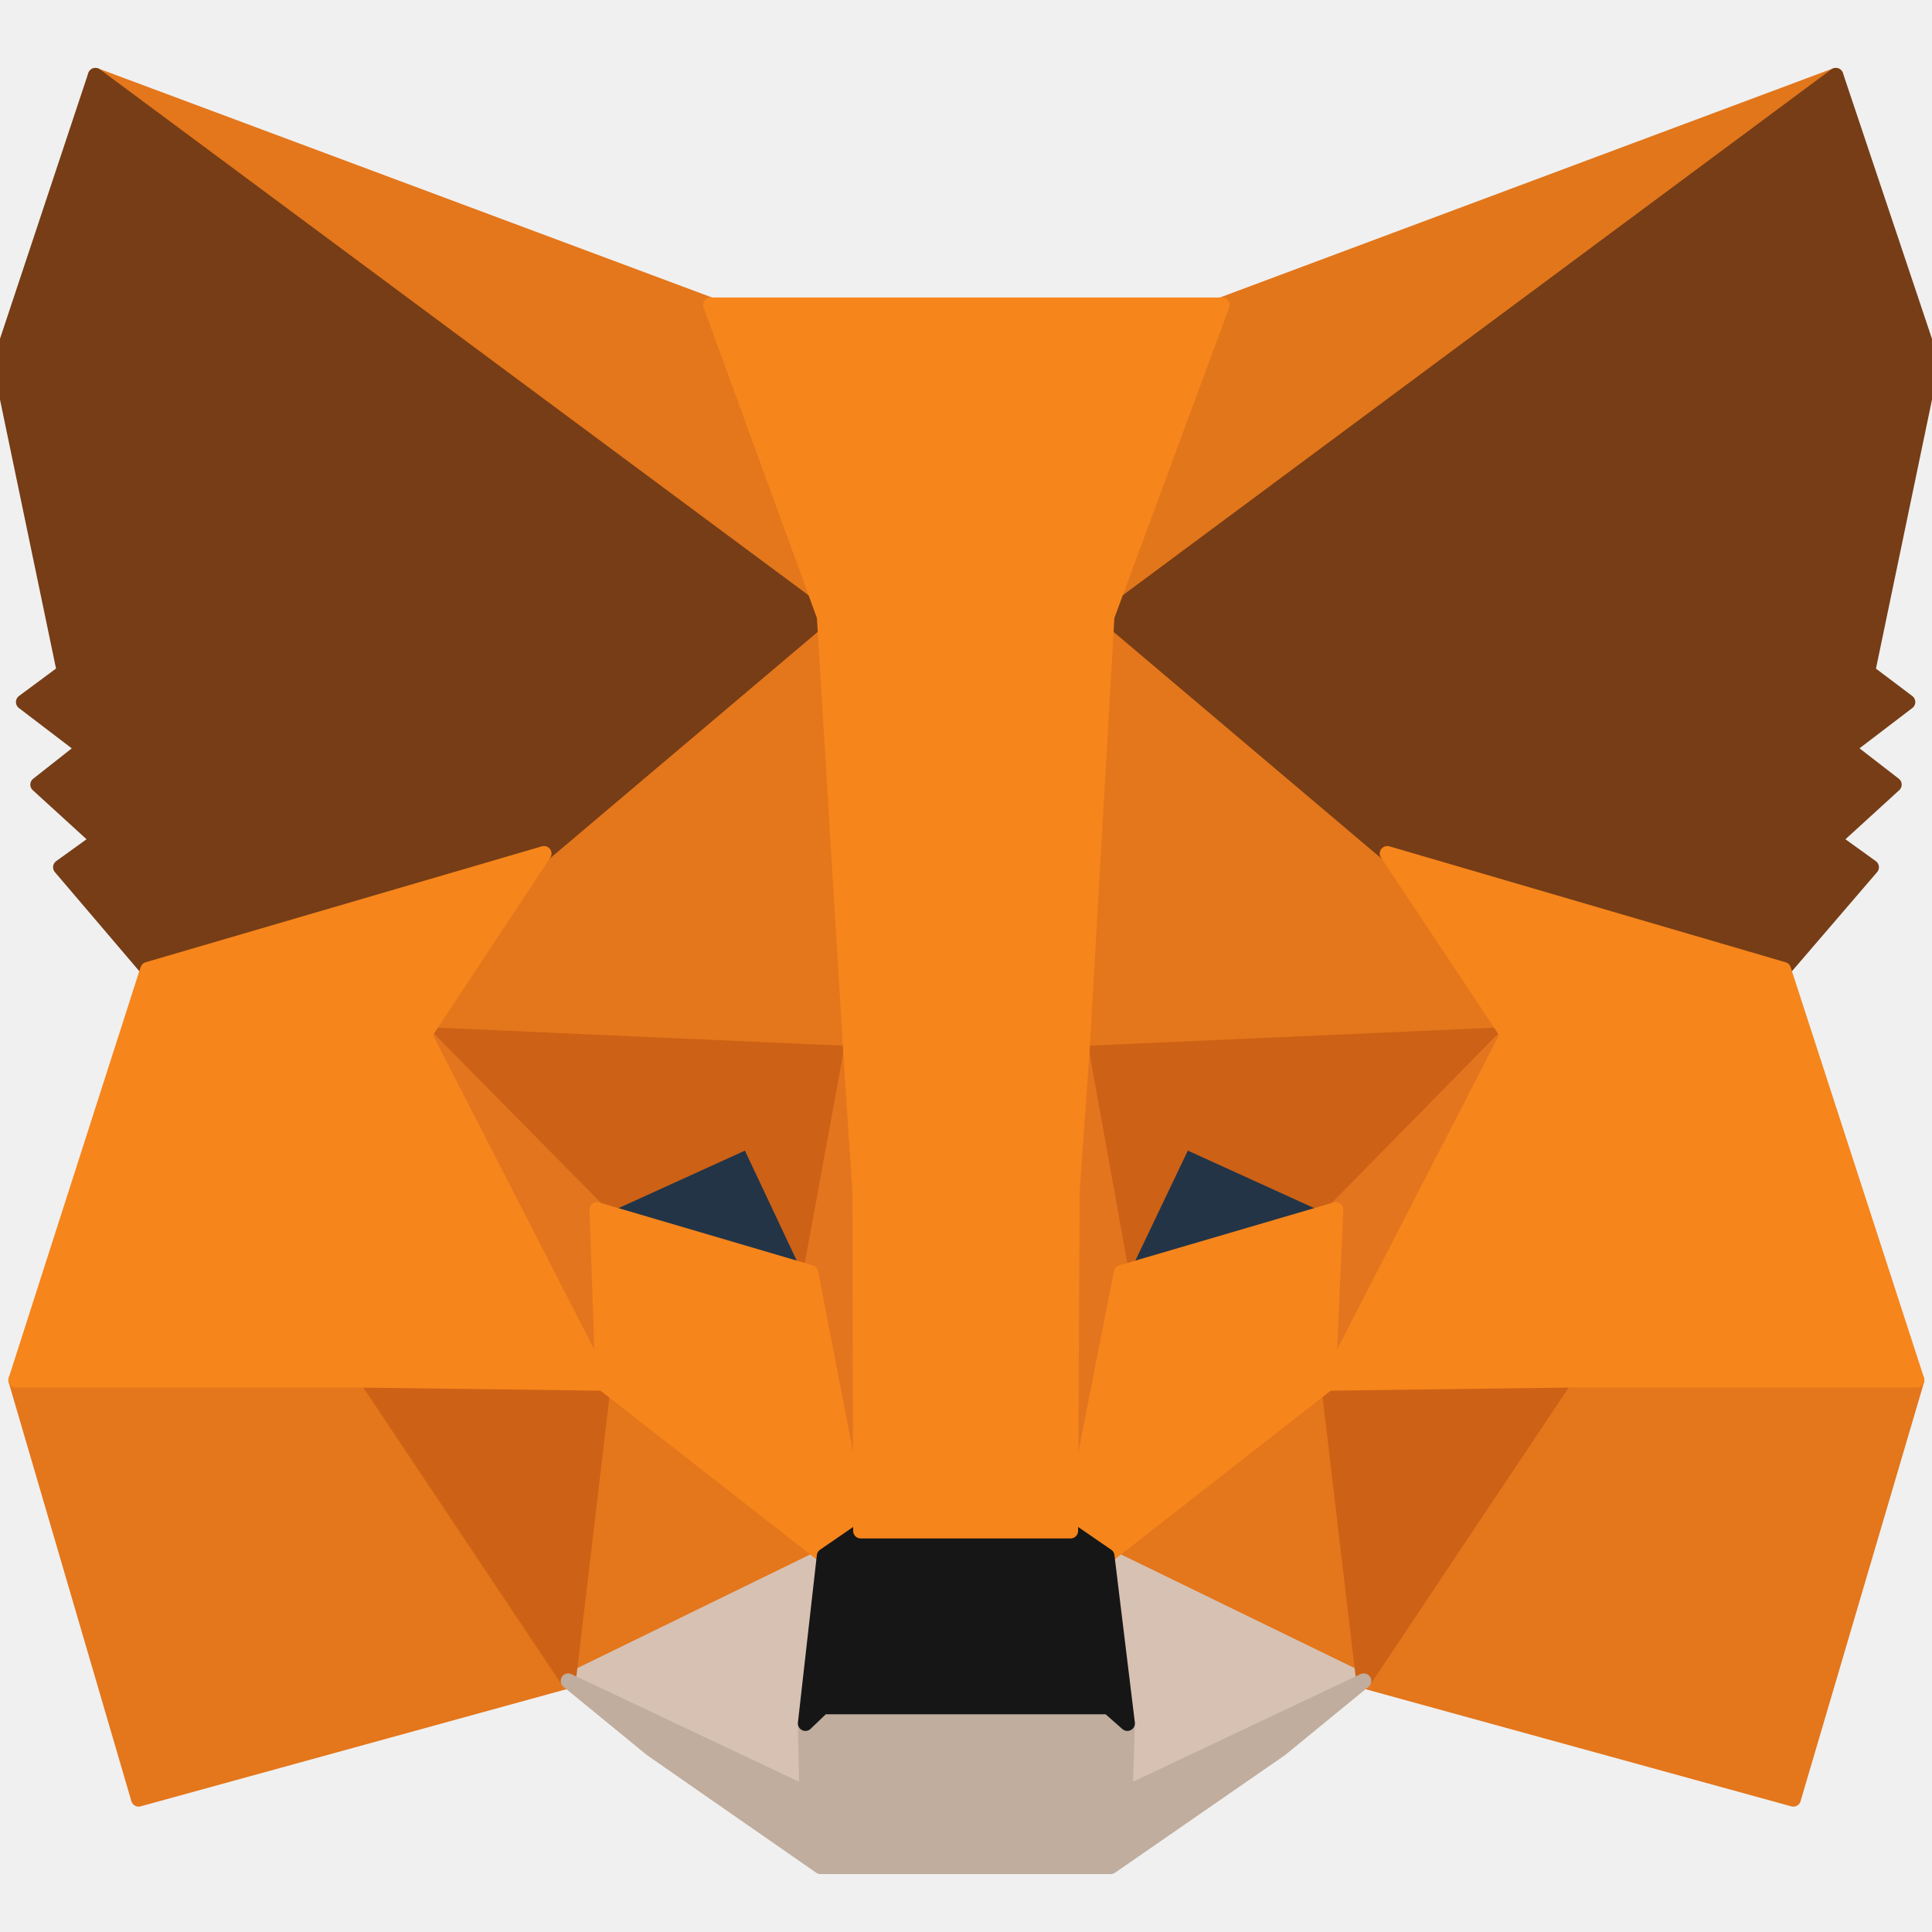
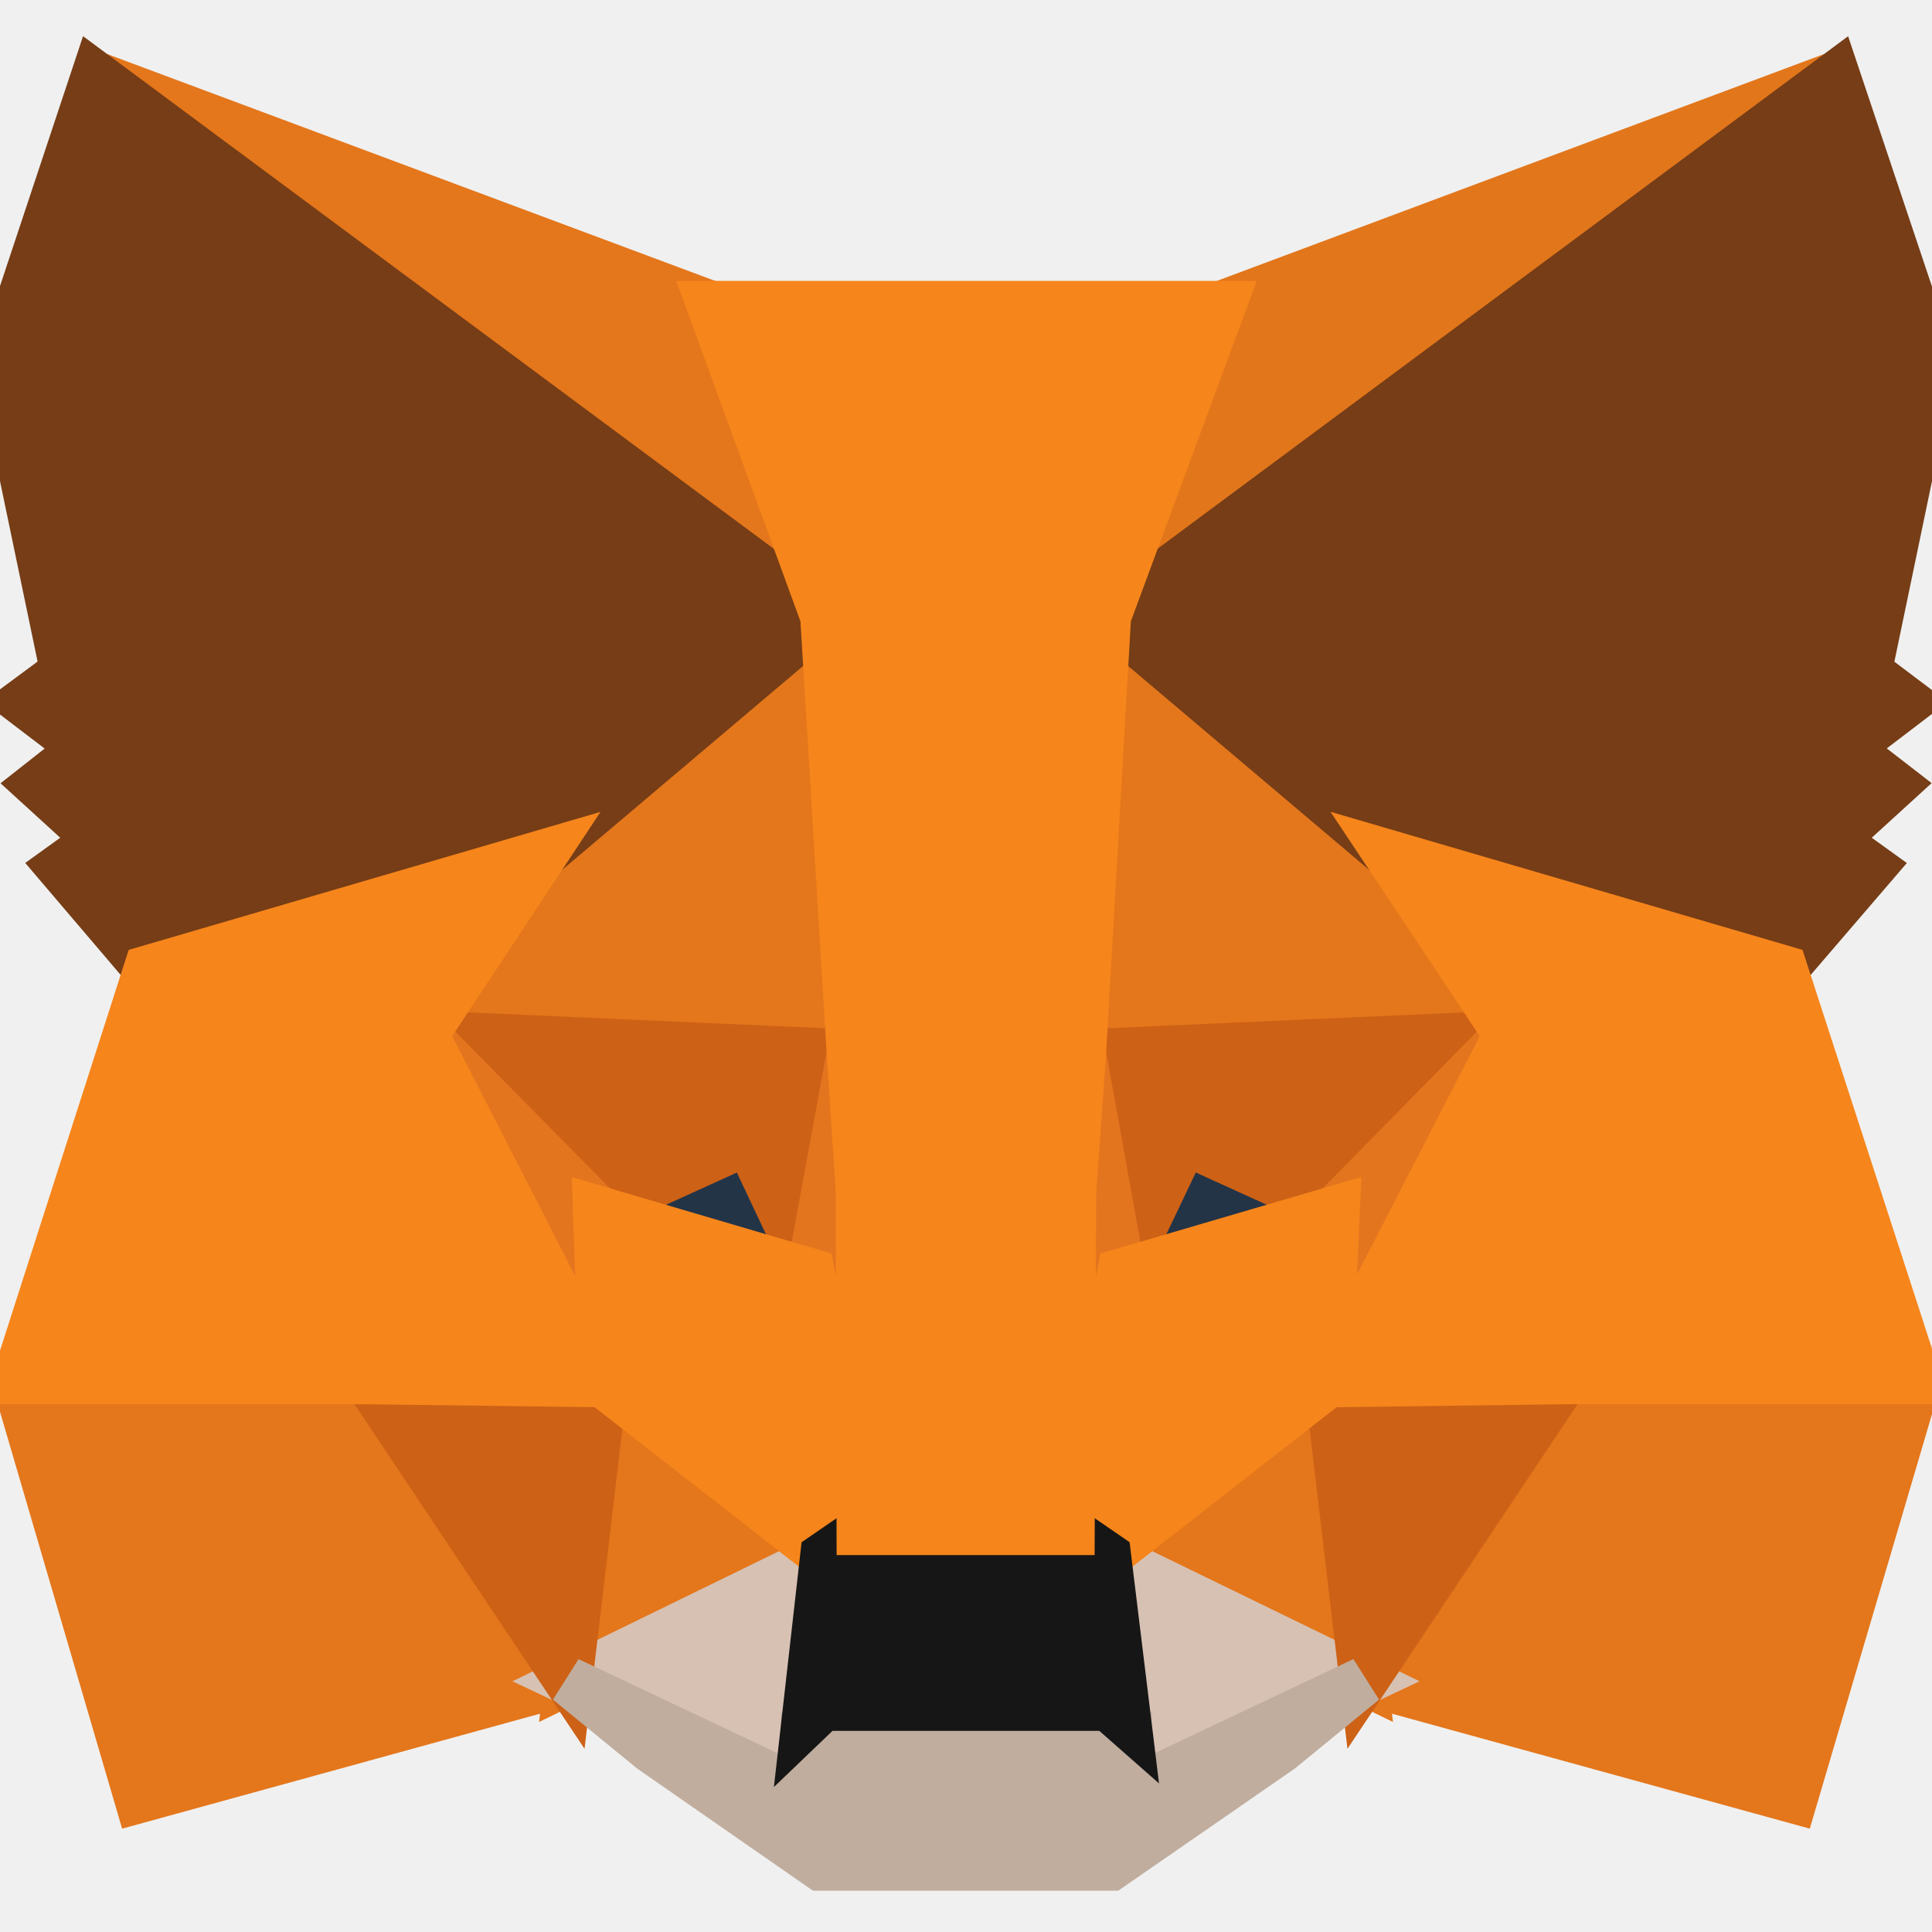
<svg xmlns="http://www.w3.org/2000/svg" width="40" height="40" viewBox="0 0 40 40" fill="none">
  <g clip-path="url(#clip0_1949_3482)">
-     <path d="M38.008 1.562L22.4 13.155L25.286 6.315L38.008 1.562Z" fill="#E2761B" stroke="#E2761B" stroke-width="0.312" stroke-linecap="round" stroke-linejoin="round" />
-     <path d="M1.976 1.562L17.459 13.264L14.714 6.315L1.976 1.562Z" fill="#E4761B" stroke="#E4761B" stroke-width="0.312" stroke-linecap="round" stroke-linejoin="round" />
-     <path d="M32.392 28.433L28.235 34.801L37.129 37.248L39.686 28.574L32.392 28.433Z" fill="#E4761B" stroke="#E4761B" stroke-width="0.312" stroke-linecap="round" stroke-linejoin="round" />
-     <path d="M0.329 28.574L2.87 37.248L11.764 34.801L7.608 28.433L0.329 28.574Z" fill="#E4761B" stroke="#E4761B" stroke-width="0.312" stroke-linecap="round" stroke-linejoin="round" />
-     <path d="M11.263 17.672L8.784 21.421L17.616 21.813L17.302 12.323L11.263 17.672Z" fill="#E4761B" stroke="#E4761B" stroke-width="0.312" stroke-linecap="round" stroke-linejoin="round" />
-     <path d="M28.721 17.673L22.604 12.214L22.4 21.814L31.216 21.422L28.721 17.673Z" fill="#E4761B" stroke="#E4761B" stroke-width="0.312" stroke-linecap="round" stroke-linejoin="round" />
-     <path d="M11.764 34.801L17.066 32.213L12.486 28.637L11.764 34.801Z" fill="#E4761B" stroke="#E4761B" stroke-width="0.312" stroke-linecap="round" stroke-linejoin="round" />
-     <path d="M22.918 32.213L28.235 34.801L27.498 28.637L22.918 32.213Z" fill="#E4761B" stroke="#E4761B" stroke-width="0.312" stroke-linecap="round" stroke-linejoin="round" />
-     <path d="M28.235 34.802L22.918 32.214L23.341 35.681L23.294 37.139L28.235 34.802Z" fill="#D7C1B3" stroke="#D7C1B3" stroke-width="0.312" stroke-linecap="round" stroke-linejoin="round" />
-     <path d="M11.765 34.802L16.706 37.139L16.674 35.681L17.067 32.214L11.765 34.802Z" fill="#D7C1B3" stroke="#D7C1B3" stroke-width="0.312" stroke-linecap="round" stroke-linejoin="round" />
-     <path d="M16.784 26.347L12.361 25.045L15.482 23.617L16.784 26.347Z" fill="#233447" stroke="#233447" stroke-width="0.312" stroke-linecap="round" stroke-linejoin="round" />
-     <path d="M23.2 26.347L24.502 23.617L27.639 25.045L23.2 26.347Z" fill="#233447" stroke="#233447" stroke-width="0.312" stroke-linecap="round" stroke-linejoin="round" />
-     <path d="M11.765 34.801L12.518 28.433L7.608 28.574L11.765 34.801Z" fill="#CD6116" stroke="#CD6116" stroke-width="0.312" stroke-linecap="round" stroke-linejoin="round" />
-     <path d="M27.482 28.433L28.235 34.801L32.392 28.574L27.482 28.433Z" fill="#CD6116" stroke="#CD6116" stroke-width="0.312" stroke-linecap="round" stroke-linejoin="round" />
-     <path d="M31.216 21.421L22.4 21.813L23.216 26.346L24.518 23.617L27.655 25.044L31.216 21.421Z" fill="#CD6116" stroke="#CD6116" stroke-width="0.312" stroke-linecap="round" stroke-linejoin="round" />
-     <path d="M12.361 25.044L15.498 23.617L16.784 26.346L17.616 21.813L8.784 21.421L12.361 25.044Z" fill="#CD6116" stroke="#CD6116" stroke-width="0.312" stroke-linecap="round" stroke-linejoin="round" />
-     <path d="M8.784 21.421L12.486 28.637L12.361 25.044L8.784 21.421Z" fill="#E4751F" stroke="#E4751F" stroke-width="0.312" stroke-linecap="round" stroke-linejoin="round" />
-     <path d="M27.655 25.044L27.498 28.637L31.216 21.421L27.655 25.044Z" fill="#E4751F" stroke="#E4751F" stroke-width="0.312" stroke-linecap="round" stroke-linejoin="round" />
-     <path d="M17.616 21.814L16.785 26.347L17.82 31.696L18.055 24.653L17.616 21.814Z" fill="#E4751F" stroke="#E4751F" stroke-width="0.312" stroke-linecap="round" stroke-linejoin="round" />
-     <path d="M22.4 21.814L21.977 24.637L22.165 31.696L23.216 26.347L22.4 21.814Z" fill="#E4751F" stroke="#E4751F" stroke-width="0.312" stroke-linecap="round" stroke-linejoin="round" />
-     <path d="M23.216 26.347L22.165 31.696L22.918 32.214L27.498 28.637L27.655 25.045L23.216 26.347Z" fill="#F6851B" stroke="#F6851B" stroke-width="0.312" stroke-linecap="round" stroke-linejoin="round" />
-     <path d="M12.361 25.045L12.486 28.637L17.067 32.214L17.82 31.696L16.784 26.347L12.361 25.045Z" fill="#F6851B" stroke="#F6851B" stroke-width="0.312" stroke-linecap="round" stroke-linejoin="round" />
-     <path d="M23.294 37.139L23.341 35.68L22.949 35.335H17.035L16.674 35.68L16.706 37.139L11.765 34.802L13.49 36.214L16.988 38.645H22.996L26.51 36.214L28.235 34.802L23.294 37.139Z" fill="#C0AD9E" stroke="#C0AD9E" stroke-width="0.312" stroke-linecap="round" stroke-linejoin="round" />
-     <path d="M22.918 32.214L22.165 31.696H17.82L17.067 32.214L16.675 35.681L17.035 35.336H22.949L23.341 35.681L22.918 32.214Z" fill="#161616" stroke="#161616" stroke-width="0.312" stroke-linecap="round" stroke-linejoin="round" />
-     <path d="M38.667 13.908L40 7.508L38.008 1.562L22.918 12.762L28.722 17.672L36.926 20.072L38.745 17.955L37.961 17.39L39.216 16.245L38.243 15.492L39.498 14.535L38.667 13.908Z" fill="#763D16" stroke="#763D16" stroke-width="0.312" stroke-linecap="round" stroke-linejoin="round" />
-     <path d="M0 7.508L1.333 13.908L0.486 14.535L1.741 15.492L0.784 16.245L2.039 17.39L1.255 17.955L3.059 20.072L11.263 17.672L17.067 12.762L1.976 1.562L0 7.508Z" fill="#763D16" stroke="#763D16" stroke-width="0.312" stroke-linecap="round" stroke-linejoin="round" />
-     <path d="M36.925 20.072L28.722 17.672L31.216 21.421L27.498 28.637L32.392 28.574H39.686L36.925 20.072Z" fill="#F6851B" stroke="#F6851B" stroke-width="0.312" stroke-linecap="round" stroke-linejoin="round" />
-     <path d="M11.263 17.672L3.059 20.072L0.329 28.574H7.608L12.486 28.637L8.784 21.421L11.263 17.672Z" fill="#F6851B" stroke="#F6851B" stroke-width="0.312" stroke-linecap="round" stroke-linejoin="round" />
-     <path d="M22.4 21.814L22.918 12.762L25.302 6.315H14.714L17.067 12.762L17.616 21.814L17.804 24.668L17.82 31.696H22.165L22.196 24.668L22.4 21.814Z" fill="#F6851B" stroke="#F6851B" stroke-width="0.312" stroke-linecap="round" stroke-linejoin="round" />
+     <path d="M38.008 1.562L22.4 13.155L25.286 6.315L38.008 1.562Z" fill="#E2761B" stroke="#E2761B" strokeWidth="0.312" strokeLinecap="round" strokeLinejoin="round" />
+     <path d="M1.976 1.562L17.459 13.264L14.714 6.315L1.976 1.562Z" fill="#E4761B" stroke="#E4761B" strokeWidth="0.312" strokeLinecap="round" strokeLinejoin="round" />
+     <path d="M32.392 28.433L28.235 34.801L37.129 37.248L39.686 28.574L32.392 28.433Z" fill="#E4761B" stroke="#E4761B" strokeWidth="0.312" strokeLinecap="round" strokeLinejoin="round" />
+     <path d="M0.329 28.574L2.87 37.248L11.764 34.801L7.608 28.433L0.329 28.574Z" fill="#E4761B" stroke="#E4761B" strokeWidth="0.312" strokeLinecap="round" strokeLinejoin="round" />
+     <path d="M11.263 17.672L8.784 21.421L17.616 21.813L17.302 12.323L11.263 17.672Z" fill="#E4761B" stroke="#E4761B" strokeWidth="0.312" strokeLinecap="round" strokeLinejoin="round" />
+     <path d="M28.721 17.673L22.604 12.214L22.4 21.814L31.216 21.422L28.721 17.673Z" fill="#E4761B" stroke="#E4761B" strokeWidth="0.312" strokeLinecap="round" strokeLinejoin="round" />
+     <path d="M11.764 34.801L17.066 32.213L12.486 28.637L11.764 34.801Z" fill="#E4761B" stroke="#E4761B" strokeWidth="0.312" strokeLinecap="round" strokeLinejoin="round" />
+     <path d="M22.918 32.213L28.235 34.801L27.498 28.637L22.918 32.213Z" fill="#E4761B" stroke="#E4761B" strokeWidth="0.312" strokeLinecap="round" strokeLinejoin="round" />
+     <path d="M28.235 34.802L22.918 32.214L23.341 35.681L23.294 37.139L28.235 34.802Z" fill="#D7C1B3" stroke="#D7C1B3" strokeWidth="0.312" strokeLinecap="round" strokeLinejoin="round" />
+     <path d="M11.765 34.802L16.706 37.139L16.674 35.681L17.067 32.214L11.765 34.802Z" fill="#D7C1B3" stroke="#D7C1B3" strokeWidth="0.312" strokeLinecap="round" strokeLinejoin="round" />
+     <path d="M16.784 26.347L12.361 25.045L15.482 23.617L16.784 26.347Z" fill="#233447" stroke="#233447" strokeWidth="0.312" strokeLinecap="round" strokeLinejoin="round" />
+     <path d="M23.2 26.347L24.502 23.617L27.639 25.045L23.2 26.347Z" fill="#233447" stroke="#233447" strokeWidth="0.312" strokeLinecap="round" strokeLinejoin="round" />
+     <path d="M11.765 34.801L12.518 28.433L7.608 28.574L11.765 34.801Z" fill="#CD6116" stroke="#CD6116" strokeWidth="0.312" strokeLinecap="round" strokeLinejoin="round" />
+     <path d="M27.482 28.433L28.235 34.801L32.392 28.574L27.482 28.433Z" fill="#CD6116" stroke="#CD6116" strokeWidth="0.312" strokeLinecap="round" strokeLinejoin="round" />
+     <path d="M31.216 21.421L22.4 21.813L23.216 26.346L24.518 23.617L27.655 25.044L31.216 21.421Z" fill="#CD6116" stroke="#CD6116" strokeWidth="0.312" strokeLinecap="round" strokeLinejoin="round" />
+     <path d="M12.361 25.044L15.498 23.617L16.784 26.346L17.616 21.813L8.784 21.421L12.361 25.044Z" fill="#CD6116" stroke="#CD6116" strokeWidth="0.312" strokeLinecap="round" strokeLinejoin="round" />
+     <path d="M8.784 21.421L12.486 28.637L12.361 25.044L8.784 21.421Z" fill="#E4751F" stroke="#E4751F" strokeWidth="0.312" strokeLinecap="round" strokeLinejoin="round" />
+     <path d="M27.655 25.044L27.498 28.637L31.216 21.421L27.655 25.044Z" fill="#E4751F" stroke="#E4751F" strokeWidth="0.312" strokeLinecap="round" strokeLinejoin="round" />
+     <path d="M17.616 21.814L16.785 26.347L17.82 31.696L18.055 24.653L17.616 21.814Z" fill="#E4751F" stroke="#E4751F" strokeWidth="0.312" strokeLinecap="round" strokeLinejoin="round" />
+     <path d="M22.4 21.814L21.977 24.637L22.165 31.696L23.216 26.347L22.4 21.814Z" fill="#E4751F" stroke="#E4751F" strokeWidth="0.312" strokeLinecap="round" strokeLinejoin="round" />
+     <path d="M23.216 26.347L22.165 31.696L22.918 32.214L27.498 28.637L27.655 25.045L23.216 26.347Z" fill="#F6851B" stroke="#F6851B" strokeWidth="0.312" strokeLinecap="round" strokeLinejoin="round" />
+     <path d="M12.361 25.045L12.486 28.637L17.067 32.214L17.82 31.696L16.784 26.347L12.361 25.045Z" fill="#F6851B" stroke="#F6851B" strokeWidth="0.312" strokeLinecap="round" strokeLinejoin="round" />
+     <path d="M23.294 37.139L23.341 35.68L22.949 35.335H17.035L16.674 35.68L16.706 37.139L11.765 34.802L13.49 36.214L16.988 38.645H22.996L26.51 36.214L28.235 34.802L23.294 37.139Z" fill="#C0AD9E" stroke="#C0AD9E" strokeWidth="0.312" strokeLinecap="round" strokeLinejoin="round" />
+     <path d="M22.918 32.214L22.165 31.696H17.82L17.067 32.214L16.675 35.681L17.035 35.336H22.949L23.341 35.681L22.918 32.214Z" fill="#161616" stroke="#161616" strokeWidth="0.312" strokeLinecap="round" strokeLinejoin="round" />
+     <path d="M38.667 13.908L40 7.508L38.008 1.562L22.918 12.762L28.722 17.672L36.926 20.072L38.745 17.955L37.961 17.39L39.216 16.245L38.243 15.492L39.498 14.535L38.667 13.908Z" fill="#763D16" stroke="#763D16" strokeWidth="0.312" strokeLinecap="round" strokeLinejoin="round" />
+     <path d="M0 7.508L1.333 13.908L0.486 14.535L1.741 15.492L0.784 16.245L2.039 17.39L1.255 17.955L3.059 20.072L11.263 17.672L17.067 12.762L1.976 1.562L0 7.508Z" fill="#763D16" stroke="#763D16" strokeWidth="0.312" strokeLinecap="round" strokeLinejoin="round" />
+     <path d="M36.925 20.072L28.722 17.672L31.216 21.421L27.498 28.637L32.392 28.574H39.686L36.925 20.072Z" fill="#F6851B" stroke="#F6851B" strokeWidth="0.312" strokeLinecap="round" strokeLinejoin="round" />
+     <path d="M11.263 17.672L3.059 20.072L0.329 28.574H7.608L12.486 28.637L8.784 21.421L11.263 17.672Z" fill="#F6851B" stroke="#F6851B" strokeWidth="0.312" strokeLinecap="round" strokeLinejoin="round" />
+     <path d="M22.4 21.814L22.918 12.762L25.302 6.315H14.714L17.067 12.762L17.616 21.814L17.804 24.668L17.82 31.696H22.165L22.196 24.668L22.4 21.814Z" fill="#F6851B" stroke="#F6851B" strokeWidth="0.312" strokeLinecap="round" strokeLinejoin="round" />
  </g>
  <defs>
    <clipPath id="clip0_1949_3482">
      <rect width="40" height="40" fill="white" />
    </clipPath>
  </defs>
</svg>
